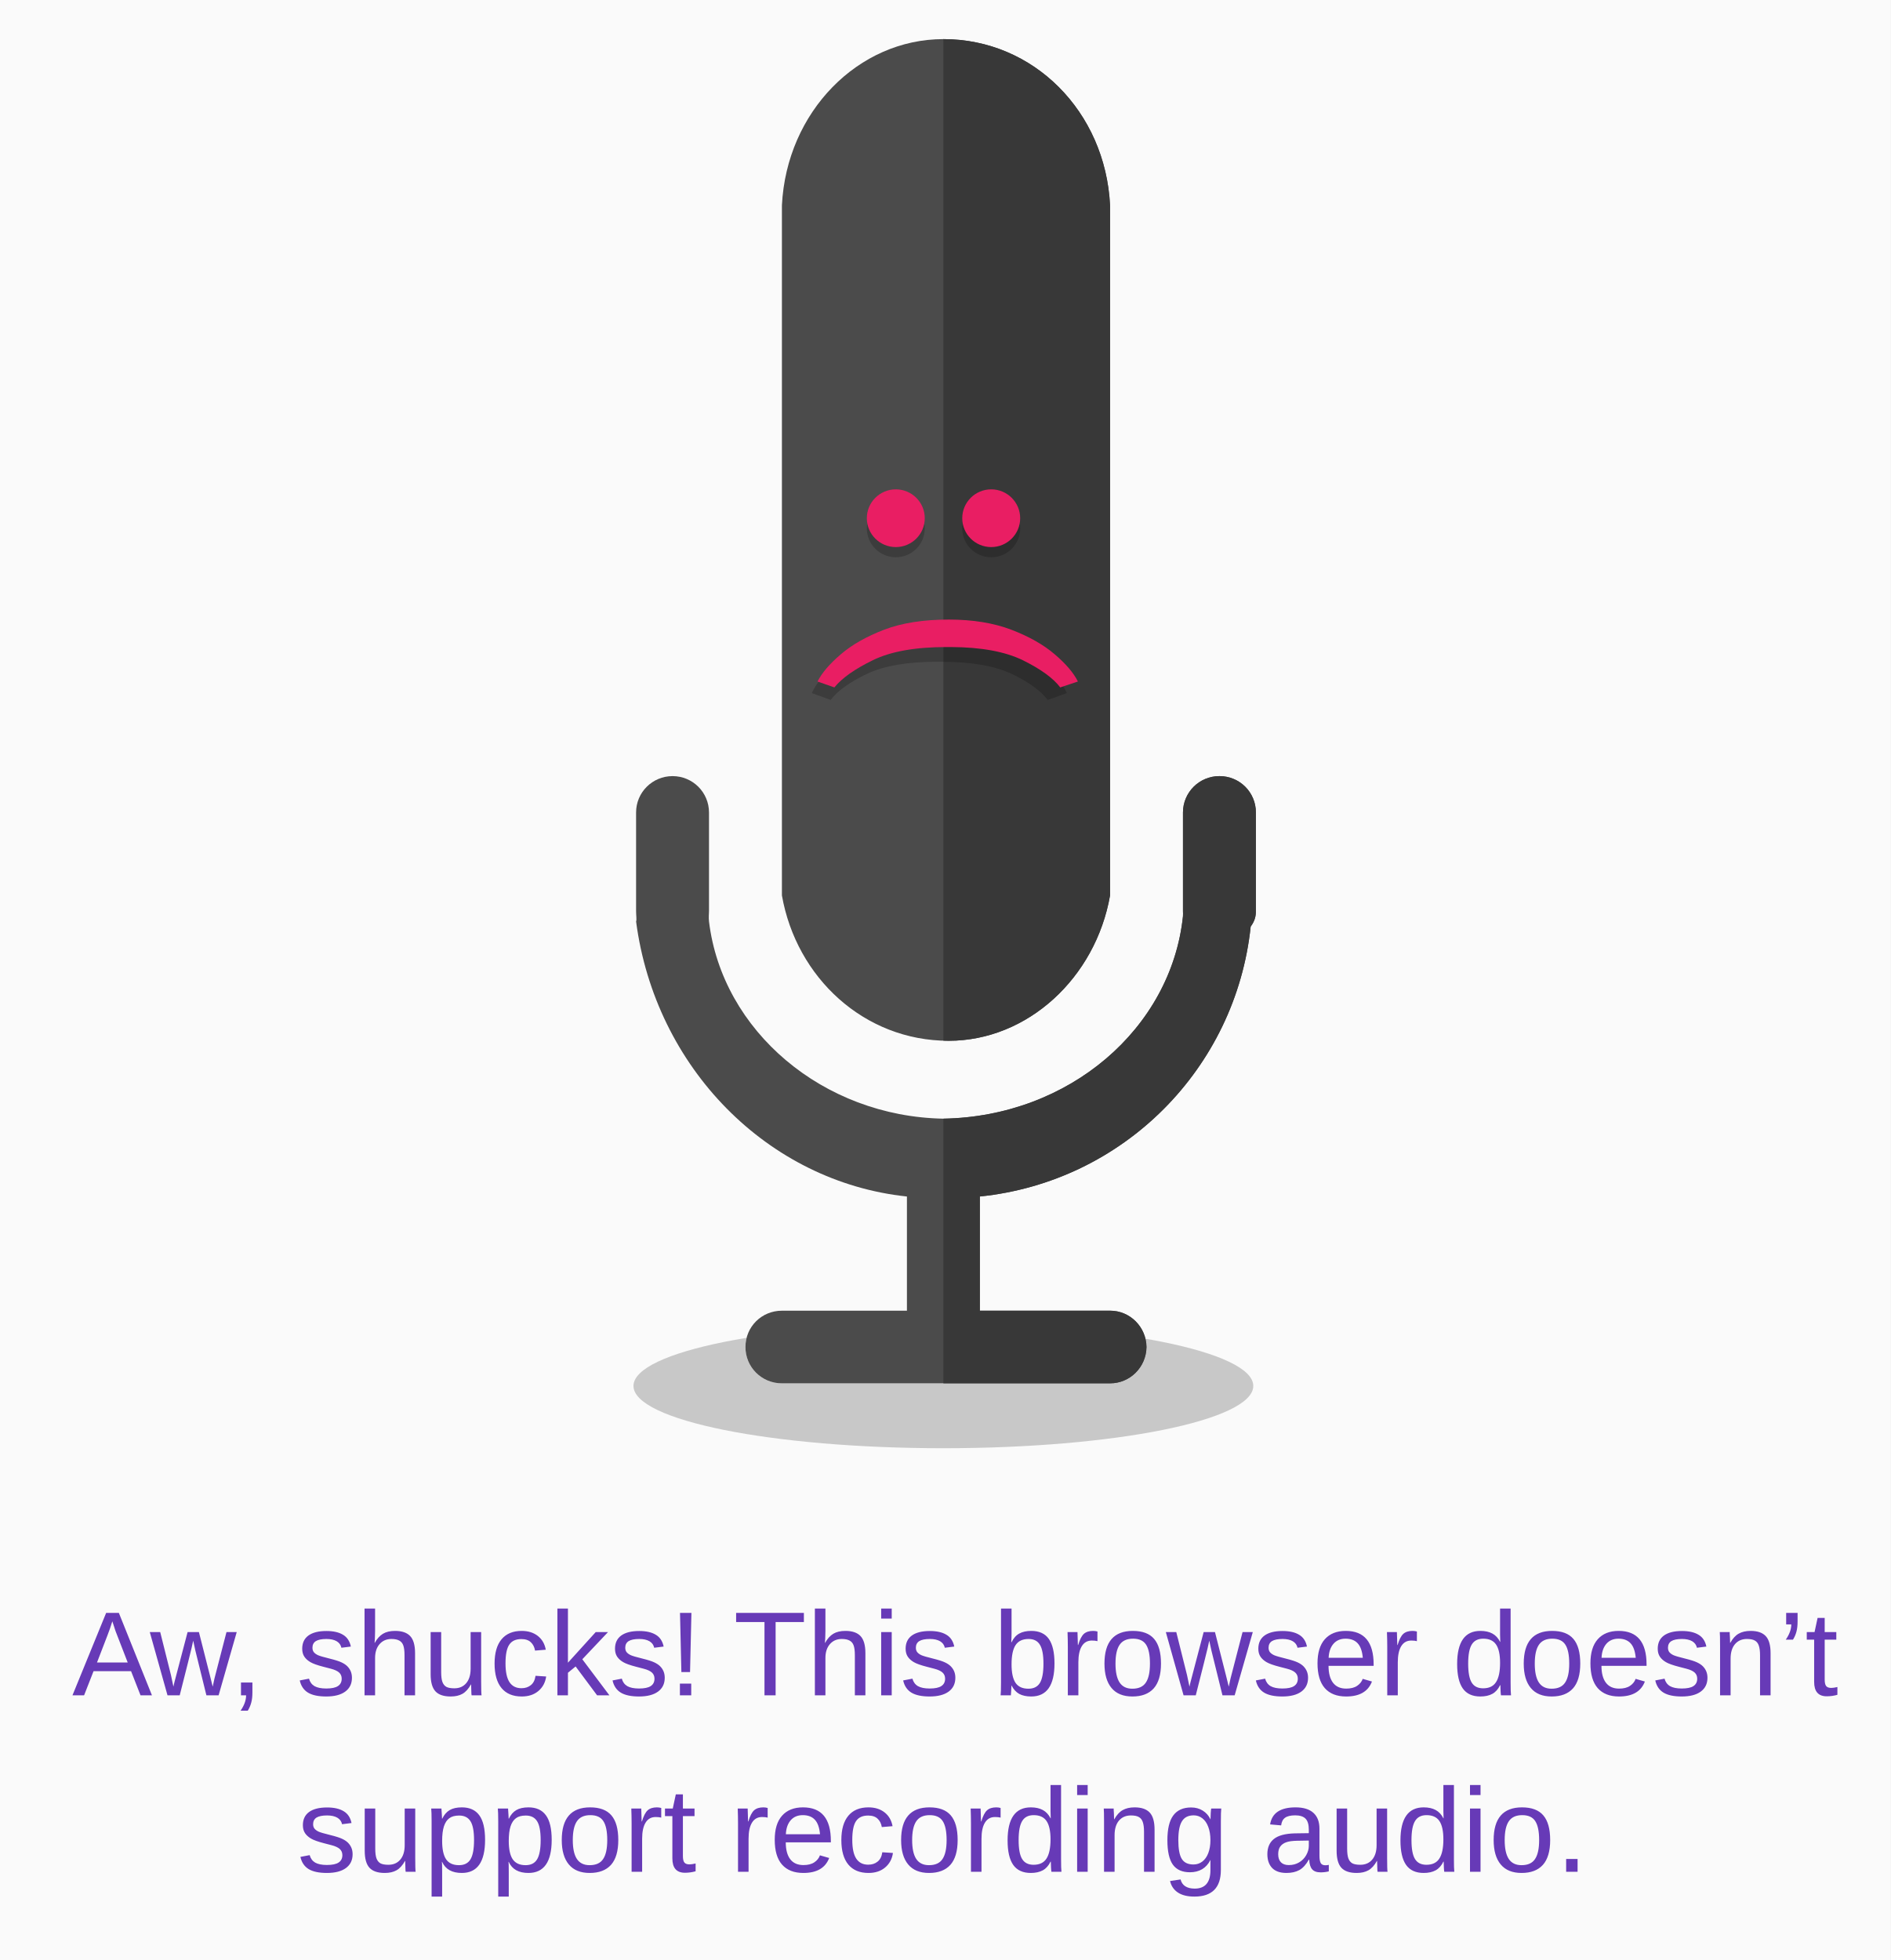
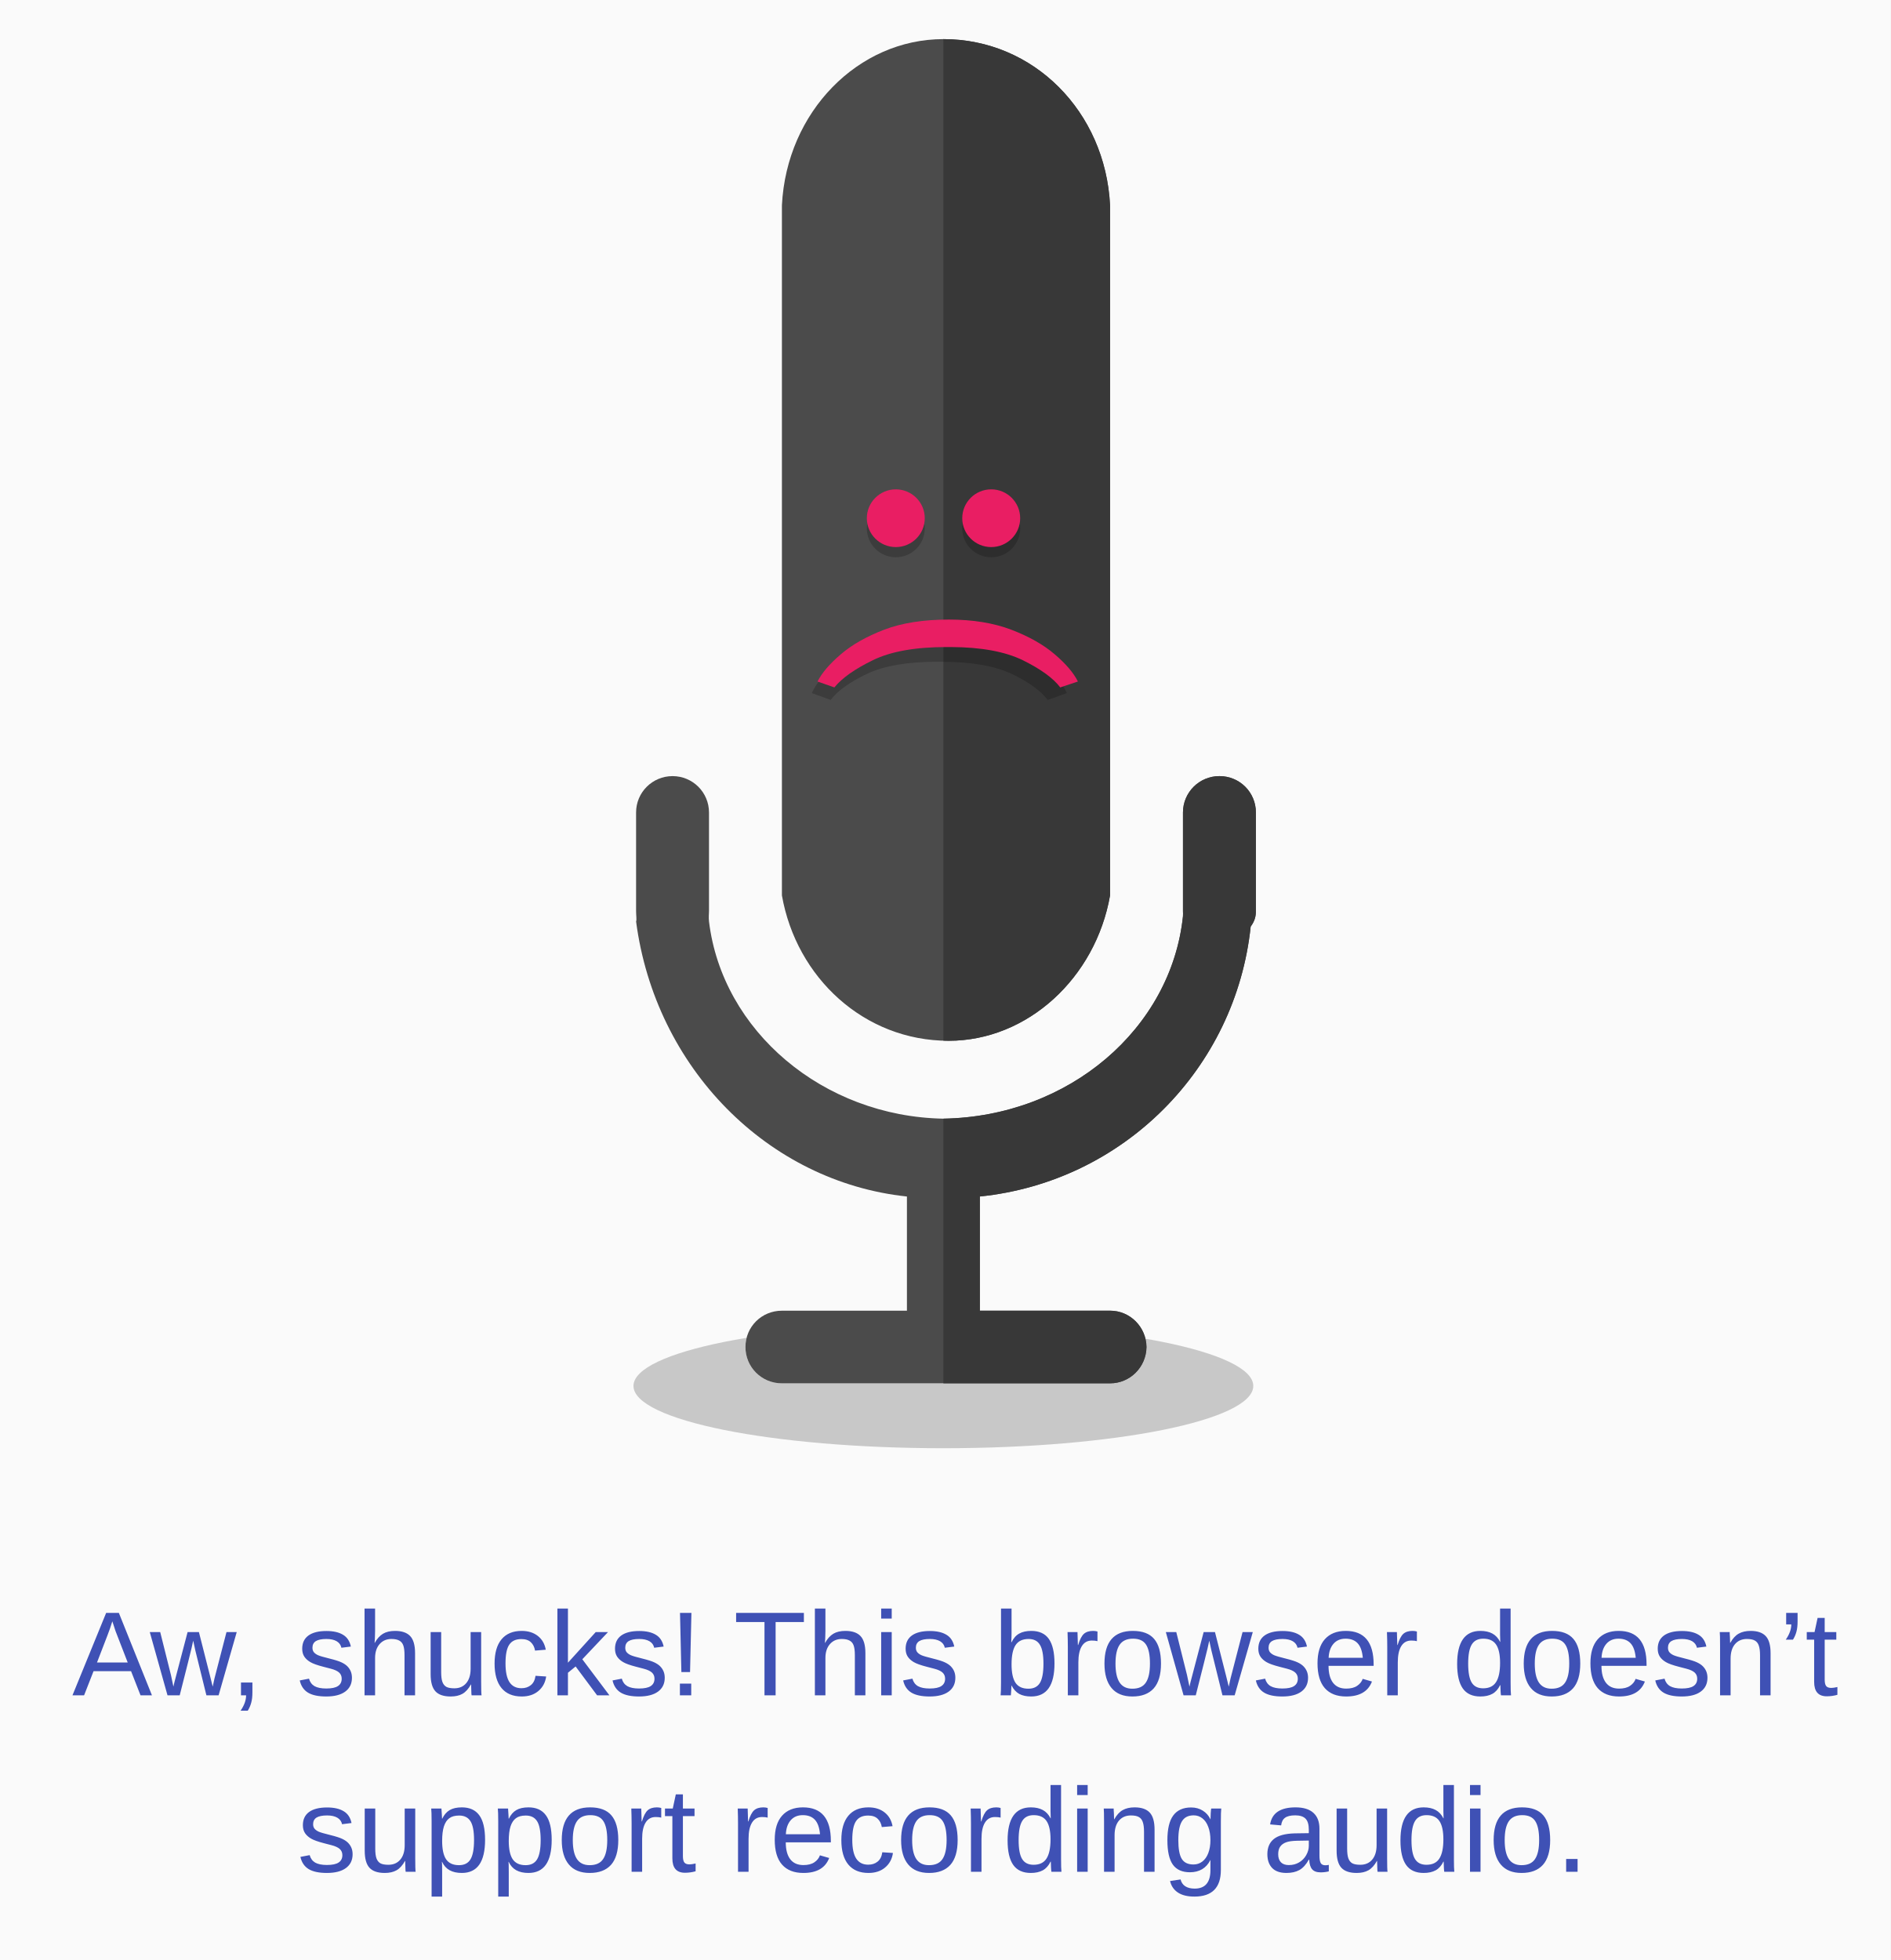
<svg xmlns="http://www.w3.org/2000/svg" xmlns:xlink="http://www.w3.org/1999/xlink" width="300" height="311" viewBox="0 0 300 311">
  <defs>
    <path d="M54.96 183.647c22.795-2.33 40.6-20.334 42.974-42.823.673-.93.826-1.663.826-2.47v-15.648c0-3.19-2.568-5.765-5.785-5.765-3.19 0-5.778 2.574-5.785 5.766v15.647c.007.27.022.507 0 .823-1.873 17.81-18.05 31.777-38.016 32.118-19.1-.34-35.098-13.922-37.19-31.294-.073-.626-.01-1.113 0-1.647v-15.647c-.01-3.187-2.577-5.762-5.786-5.765-3.197.004-5.785 2.58-5.785 5.766v15.647c0 .734.123 1.402 0 1.647 3.045 23.21 20.886 41.31 42.975 43.647v18.118H23.554c-3.218-.002-5.795 2.556-5.785 5.764-.01 3.183 2.56 5.764 5.784 5.764H75.62c3.162 0 5.74-2.56 5.785-5.765-.046-3.188-2.618-5.77-5.785-5.765H54.96v-18.118zm20.66-47.765V26.352C74.872 11.52 63.506 0 49.174 0 35.67 0 24.3 11.517 23.554 26.353v109.53C25.846 148.922 36.607 158.94 50 158.94c12.566 0 23.327-10.014 25.62-23.058z" id="a" />
  </defs>
  <g fill="none" fill-rule="evenodd">
    <g id="mic">
      <path fill="#FAFAFA" d="M0 0h300v311H0z" />
      <ellipse fill-opacity=".2" fill="#000" cx="149.69" cy="219.912" rx="49.174" ry="9.882" />
      <g transform="translate(100.517 6.206)">
        <mask id="b" fill="#fff">
          <use xlink:href="#a" />
        </mask>
        <use fill="#FFF" xlink:href="#a" />
        <path fill="#4B4B4B" mask="url(#b)" d="M-30.58-14h146.282v246.235h-146.28z" />
        <path fill="#383838" mask="url(#b)" d="M49.174-14h92.562v246.235H49.174z" />
        <text opacity=".2" mask="url(#b)" transform="rotate(-270 50.723 99.029)" font-family="Roboto" font-size="40.007" font-weight="bold" fill="#000">
          <tspan x="43.285" y="112.559">(</tspan>
        </text>
      </g>
      <g transform="translate(137.546 79.263)" fill="#000" fill-opacity=".2">
        <ellipse cx="4.596" cy="4.58" rx="4.596" ry="4.58" />
        <ellipse cx="19.735" cy="4.58" rx="4.596" ry="4.58" />
      </g>
      <g transform="translate(128.099 77.647)" fill="#E91E63">
        <ellipse cx="14.042" cy="4.58" rx="4.596" ry="4.58" />
        <ellipse cx="29.181" cy="4.58" rx="4.596" ry="4.58" />
        <text transform="rotate(-270 24.06 25.414)" font-family="Roboto" font-size="40.408" font-weight="500">
          <tspan x="16.761" y="38.709">(</tspan>
        </text>
      </g>
-       <text font-family="Arial" font-size="19" fill="#673AB7">
+       <text font-family="Arial" font-size="19" fill="#3f51b5">
        <tspan x="11.47" y="269">Aw, shucks! This browser doesn’t</tspan>
        <tspan x="47.136" y="297">support recording audio.</tspan>
      </text>
    </g>
  </g>
</svg>
